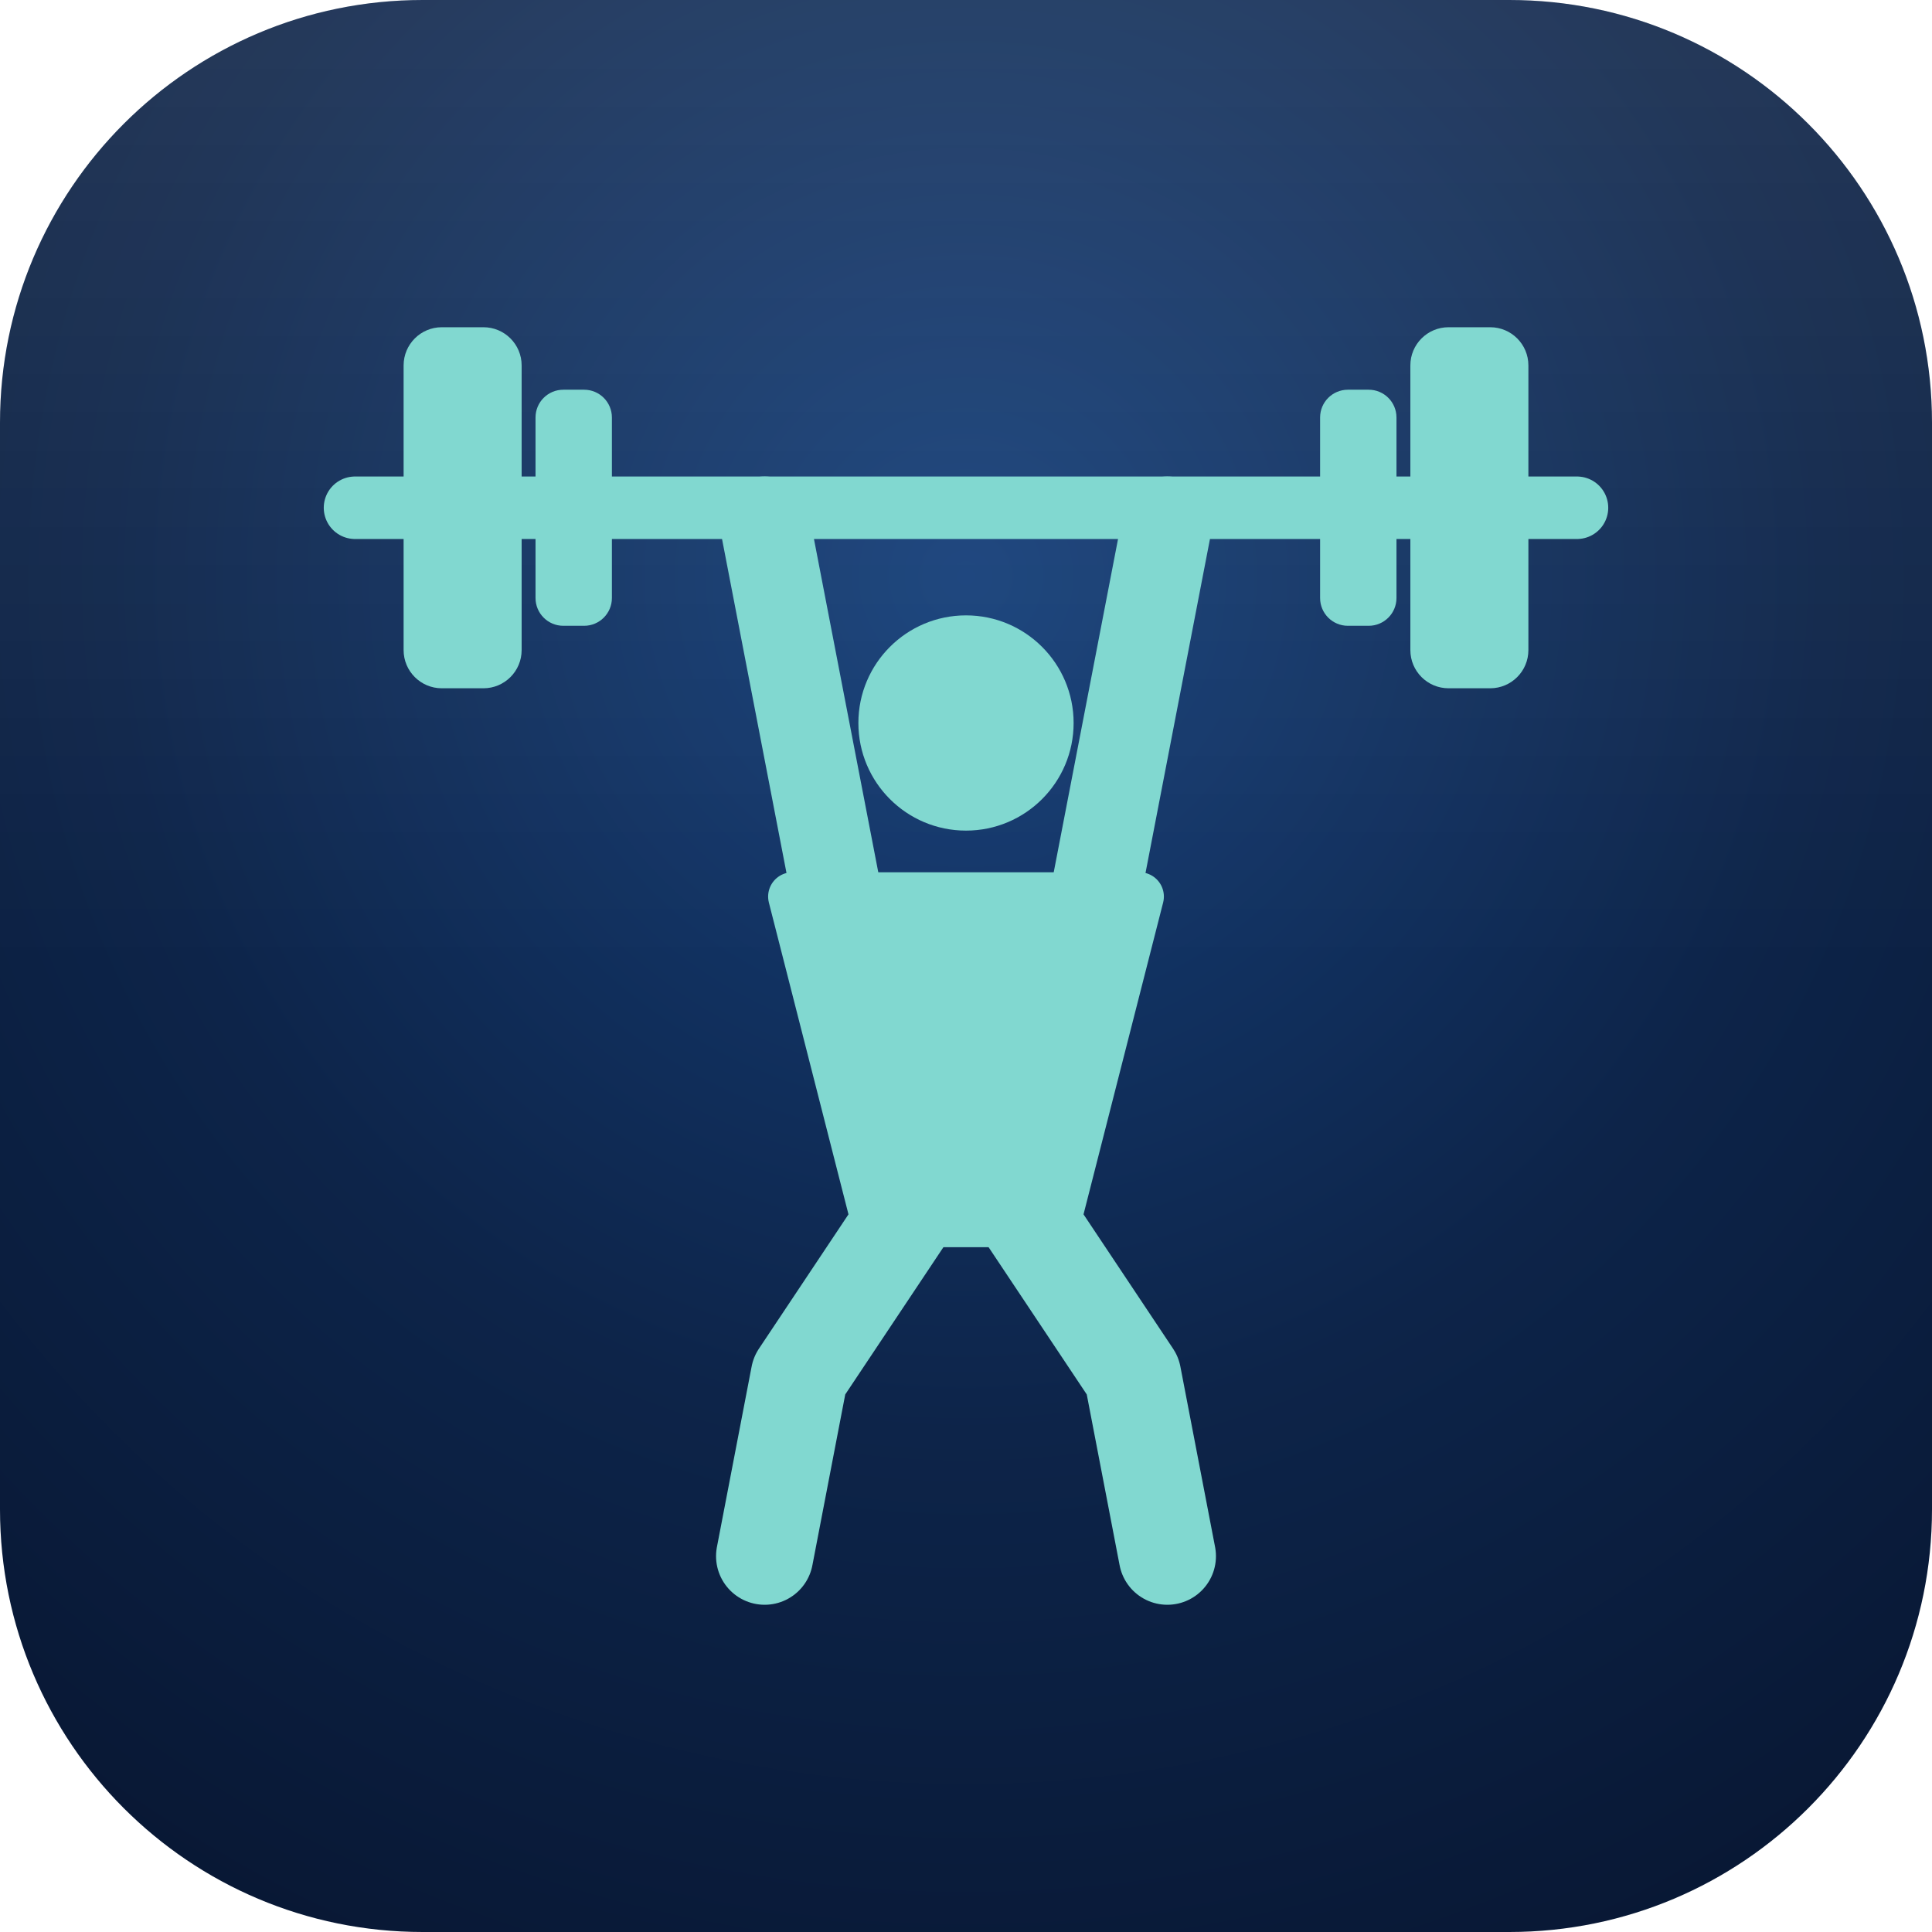
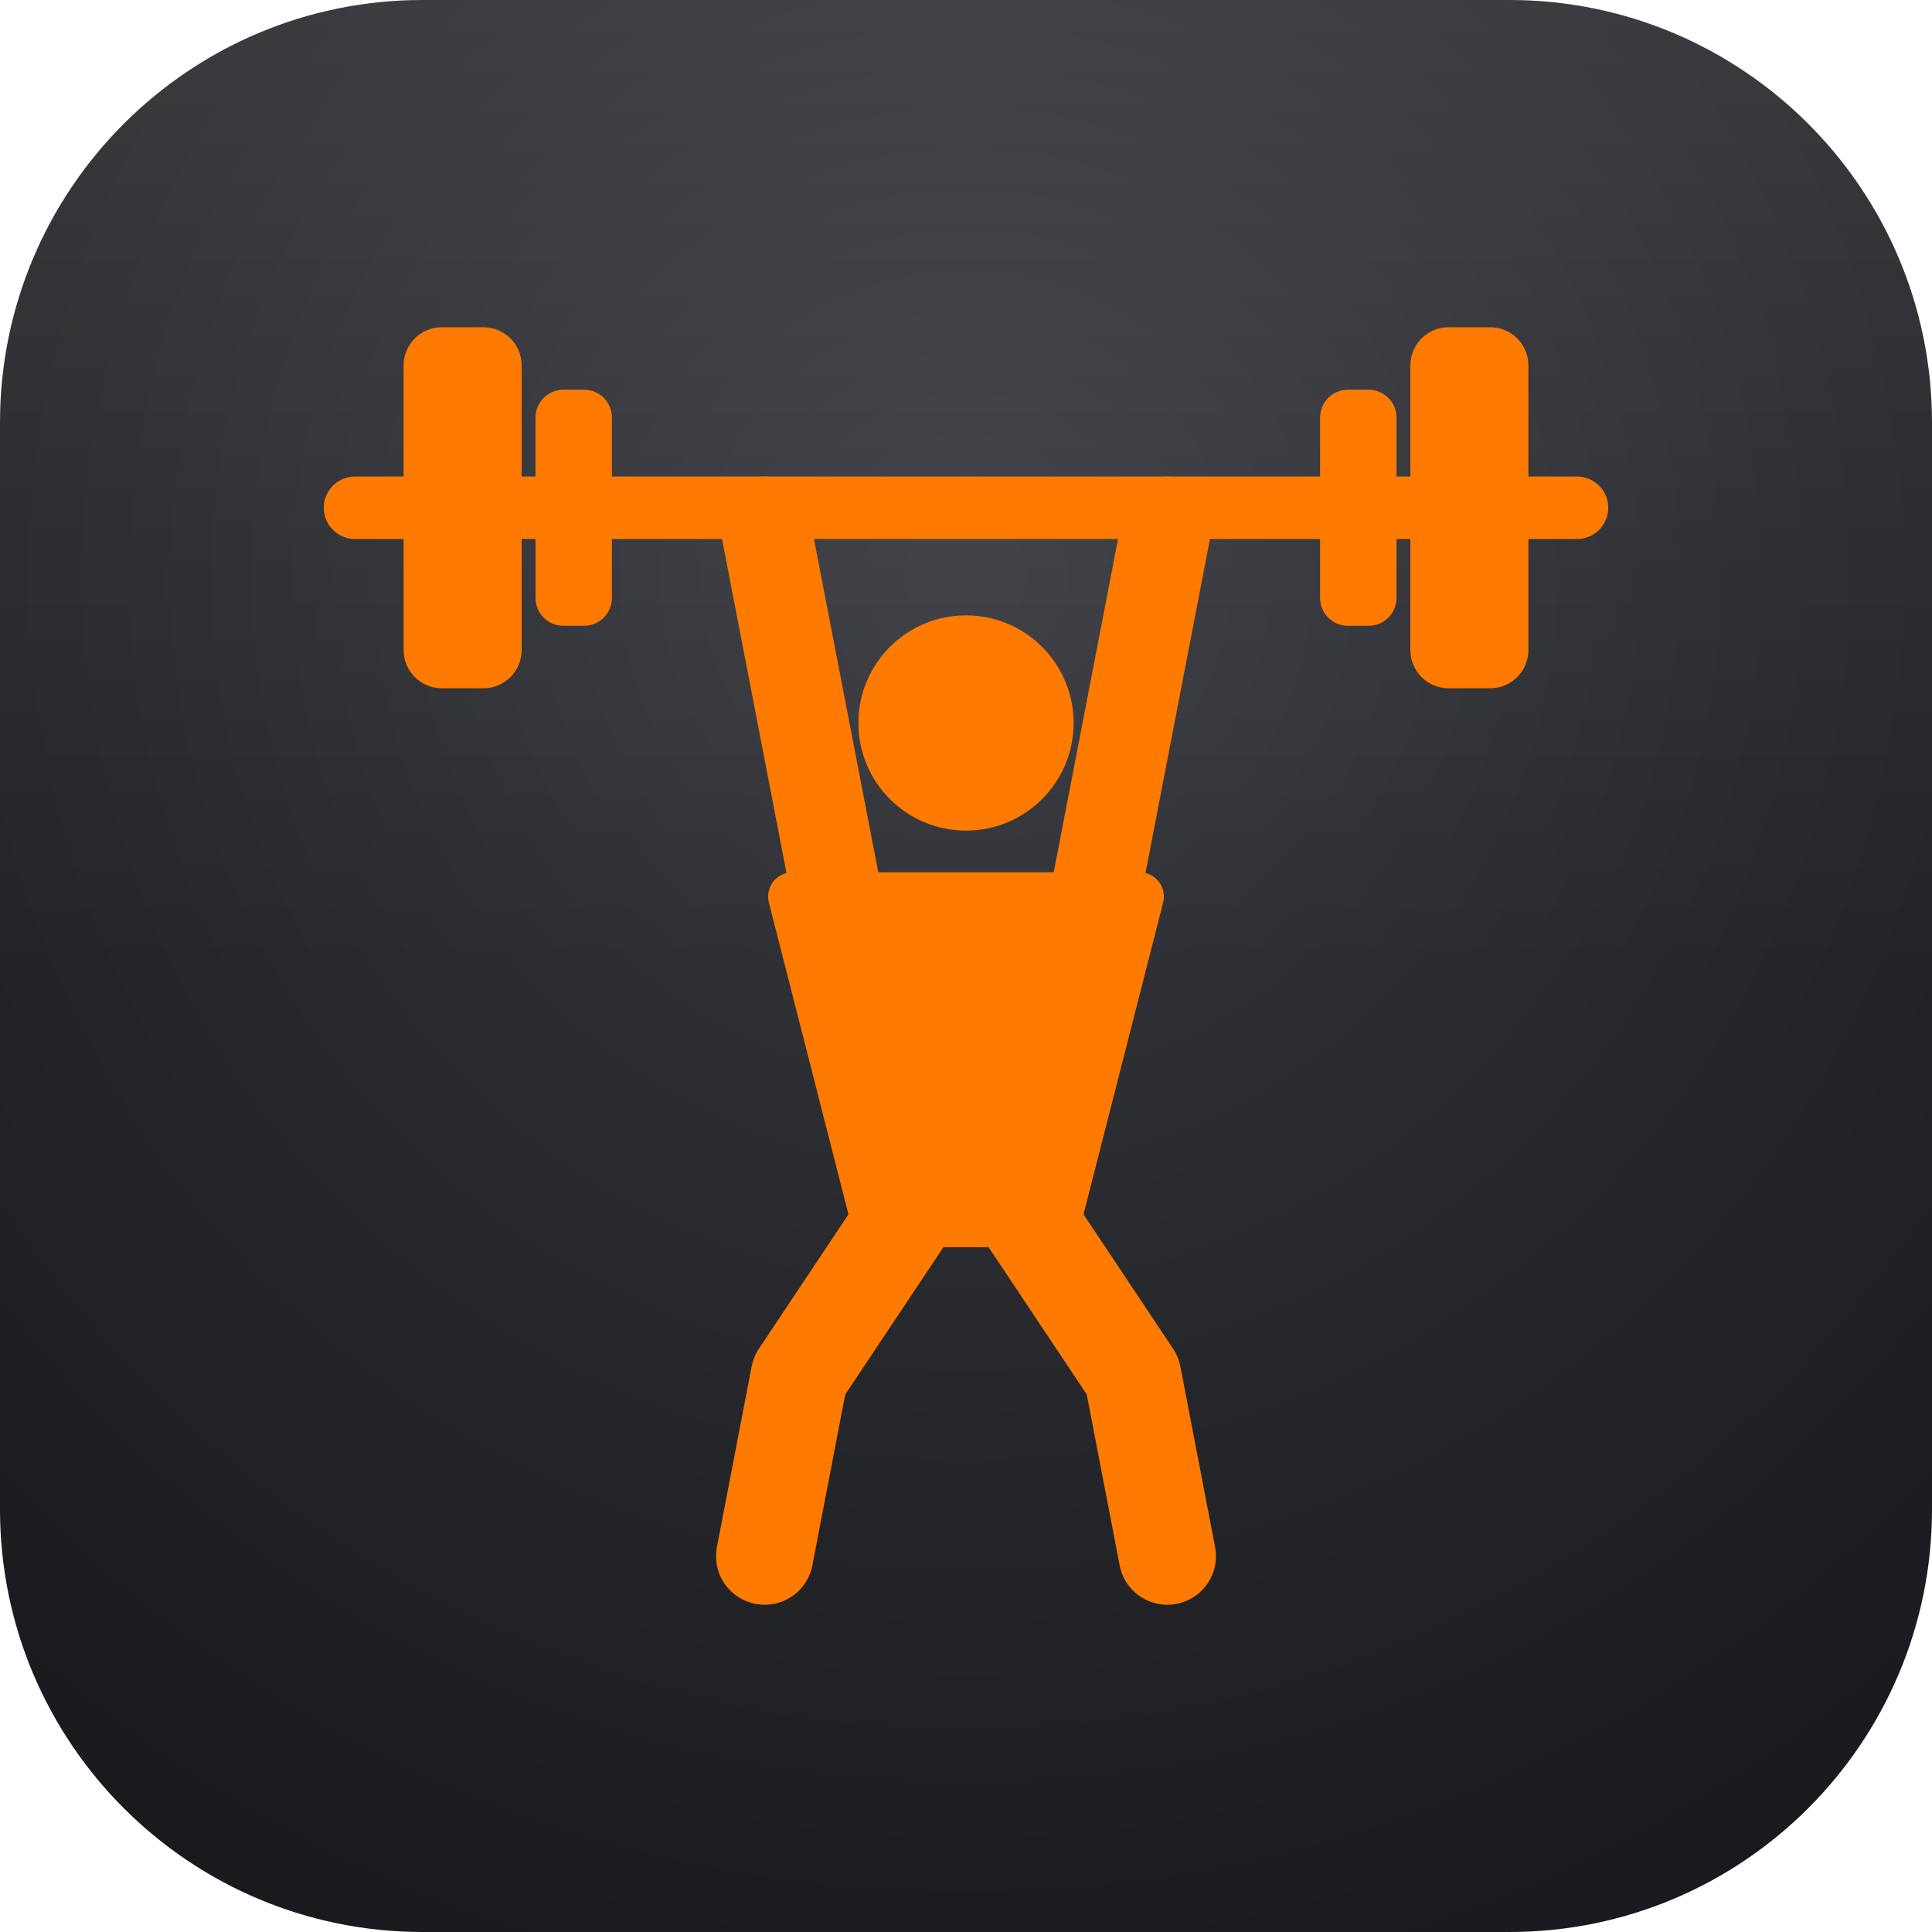
<svg xmlns="http://www.w3.org/2000/svg" viewBox="0 0 512 512" width="512" height="512" role="img" aria-label="SaniFit">
  <defs>
-     <radialGradient id="navy" cx="50%" cy="30%" r="80%">
-       <stop offset="0" stop-color="#16407a" />
-       <stop offset=".55" stop-color="#0d2449" />
-       <stop offset="1" stop-color="#081733" />
+     <radialGradient id="bg" cx="50%" cy="30%" r="80%">
+       <stop offset="0" stop-color="#3a3b41" />
+       <stop offset=".55" stop-color="#25262a" />
+       <stop offset="1" stop-color="#18191c" />
    </radialGradient>
    <linearGradient id="gloss" x1="0" y1="0" x2="0" y2="1">
      <stop offset="0" stop-color="#ffffff" stop-opacity=".10" />
      <stop offset=".5" stop-color="#ffffff" stop-opacity="0" />
    </linearGradient>
  </defs>
-   <rect width="512" height="512" rx="112" fill="url(#navy)" />
+   <rect width="512" height="512" rx="112" fill="url(#bg)" />
  <rect width="512" height="512" rx="112" fill="url(#gloss)" />
  <g transform="translate(256 256) scale(0.92) translate(-256 -282)">
-     <g fill="#81d8d0" stroke="#81d8d0" stroke-linecap="round" stroke-linejoin="round">
+     <g fill="#ff7a00" stroke="#ff7a00" stroke-linecap="round" stroke-linejoin="round">
      <line x1="80" y1="150" x2="432" y2="150" stroke-width="18" />
      <rect x="94" y="98" width="34" height="104" rx="11" stroke="none" />
      <rect x="132" y="116" width="22" height="68" rx="8" stroke="none" />
      <rect x="384" y="98" width="34" height="104" rx="11" stroke="none" />
      <rect x="358" y="116" width="22" height="68" rx="8" stroke="none" />
      <line x1="220" y1="268" x2="198" y2="154" stroke-width="26" fill="none" />
      <line x1="292" y1="268" x2="314" y2="154" stroke-width="26" fill="none" />
      <circle cx="256" cy="212" r="31" stroke="none" />
      <path d="M206 262 H306 L282 356 H230 Z" stroke-width="14" />
      <polyline points="240,352 208,400 198,452" stroke-width="28" fill="none" />
      <polyline points="272,352 304,400 314,452" stroke-width="28" fill="none" />
    </g>
  </g>
</svg>
